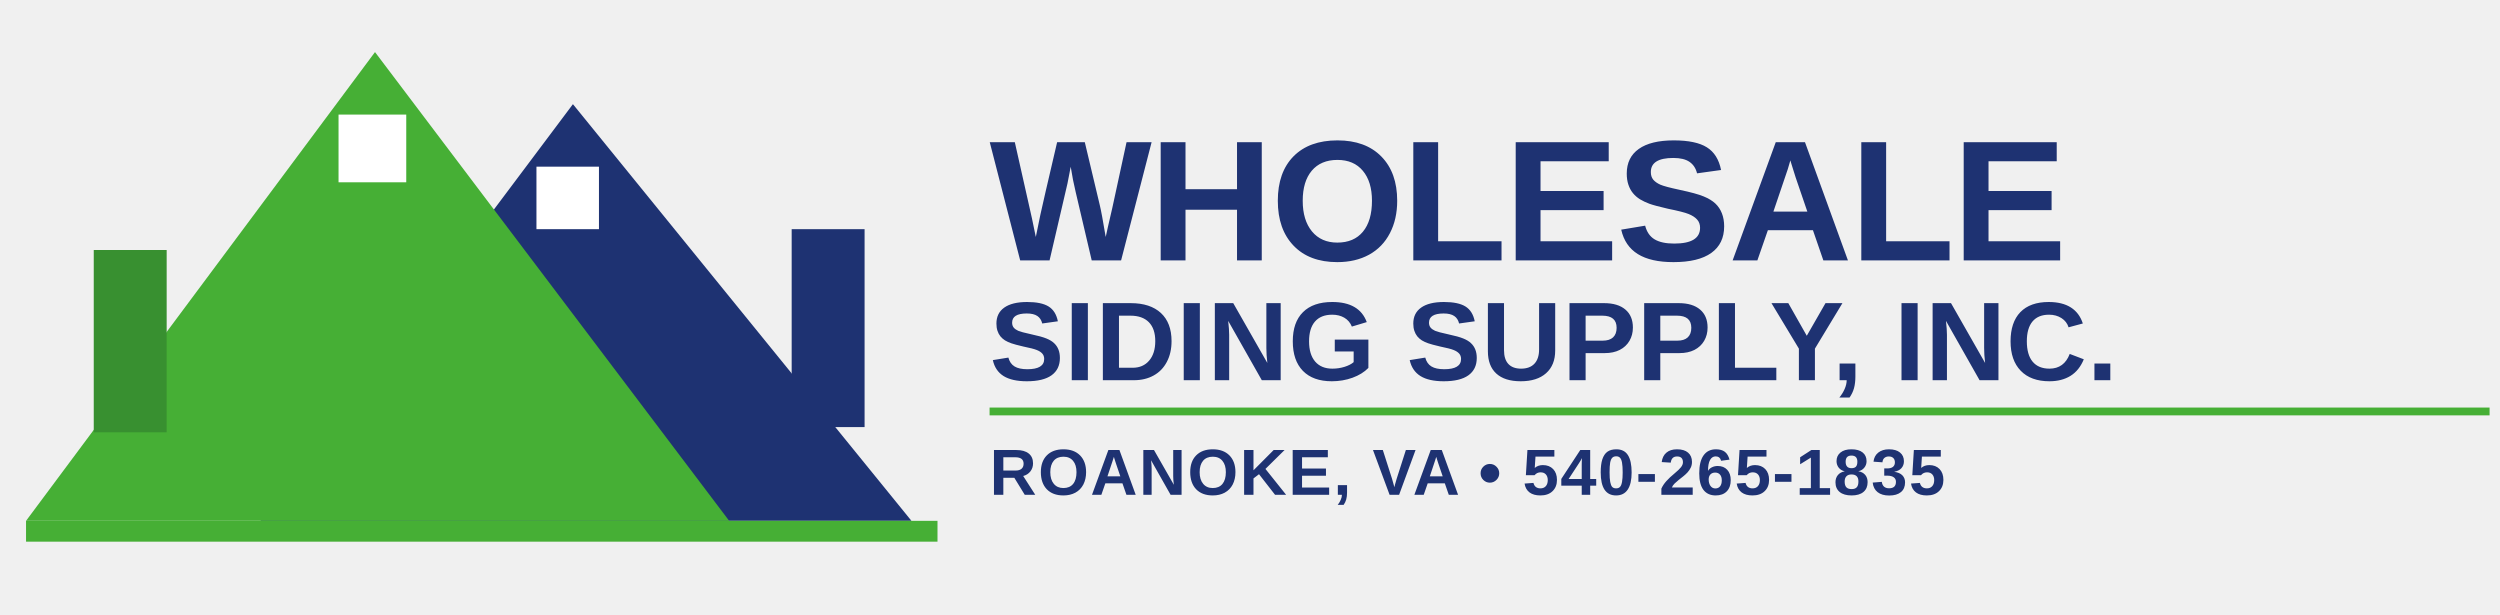
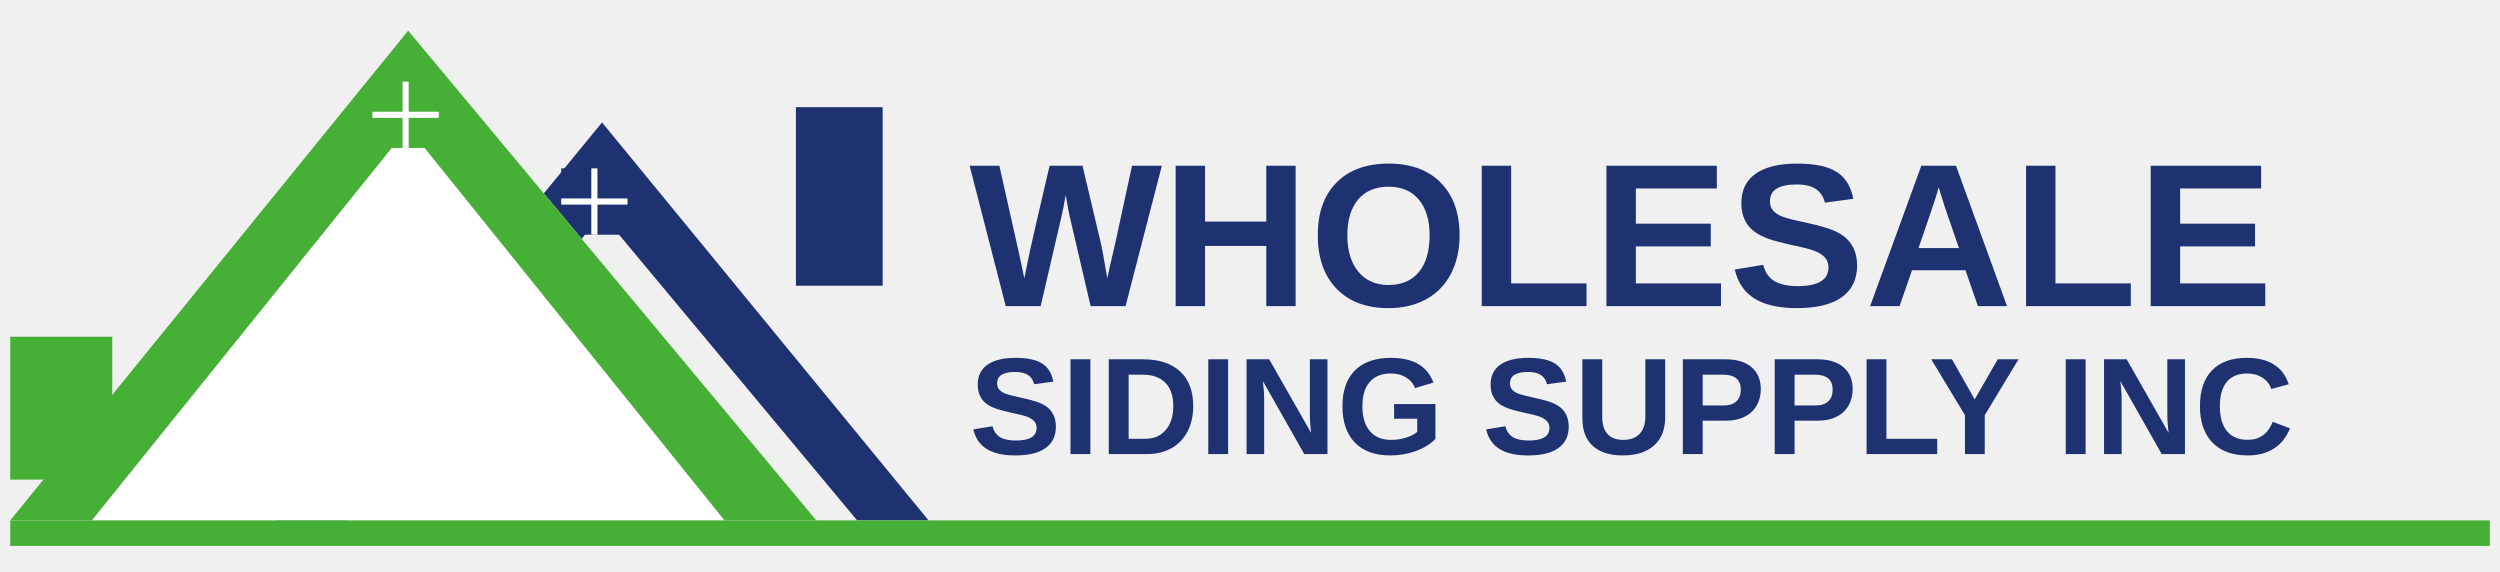
- <svg xmlns="http://www.w3.org/2000/svg" viewBox="0 0 480 118" role="img" aria-label="Wholesale Siding Supply, Inc.">
-   <polygon points="110,20 50,100 175,100" fill="#1e3272" />
-   <rect x="152" y="44" width="14" height="38" fill="#1e3272" />
-   <rect x="103" y="32" width="12" height="12" fill="#fff" />
-   <polygon points="72,10 5,100 140,100" fill="#46AF35" />
-   <rect x="18" y="48" width="14" height="35" fill="#389030" />
-   <rect x="65" y="22" width="13" height="13" fill="#fff" />
-   <rect x="5" y="100" width="175" height="4" fill="#46AF35" />
-   <text x="190" y="50" font-family="'Arial Black','Arial',sans-serif" font-size="33" font-weight="900" fill="#1e3272" letter-spacing="-0.5">WHOLESALE</text>
-   <text x="190" y="73" font-family="'Arial Black','Arial',sans-serif" font-size="21.5" font-weight="900" fill="#1e3272">SIDING SUPPLY, INC.</text>
-   <line x1="190" y1="79" x2="478" y2="79" stroke="#46AF35" stroke-width="1.5" />
-   <text x="190" y="95" font-family="'Arial','Helvetica',sans-serif" font-size="12.5" font-weight="700" fill="#1e3272" letter-spacing="0.3">ROANOKE, VA  •  540-265-1835</text>
+ <svg xmlns="http://www.w3.org/2000/svg" viewBox="0 0 490 112" role="img" aria-label="Wholesale Siding Supply, Inc.">
+   <path fill-rule="evenodd" fill="#1e3272" d="     M 118,24  L 54,102  L 182,102  Z     M 118,42  L 68,102  L 168,102  Z   " />
+   <rect x="156" y="21" width="17" height="35" fill="#1e3272" />
+   <rect x="110" y="33" width="13" height="13" fill="#1e3272" />
+   <line x1="116.5" y1="33" x2="116.5" y2="46" stroke="#fff" stroke-width="1.2" />
+   <line x1="110" y1="39.5" x2="123" y2="39.5" stroke="#fff" stroke-width="1.2" />
+   <polygon points="80,6 2,102 160,102" fill="#fff" />
+   <path fill-rule="evenodd" fill="#46AF35" d="     M 80,6   L 2,102   L 160,102  Z     M 80,25  L 18,102  L 142,102  Z   " />
+   <rect x="2" y="66" width="20" height="28" fill="#46AF35" />
+   <rect x="73" y="16" width="13" height="13" fill="#46AF35" />
+   <line x1="79.5" y1="16" x2="79.5" y2="29" stroke="#fff" stroke-width="1.2" />
+   <line x1="73" y1="22.5" x2="86" y2="22.5" stroke="#fff" stroke-width="1.2" />
+   <rect x="2" y="102" width="486" height="5" fill="#46AF35" />
+   <text x="190" y="60" font-family="'Arial Black','Helvetica Neue',Arial,sans-serif" font-size="40" font-weight="900" fill="#1e3272">WHOLESALE</text>
+   <text x="190" y="89" font-family="'Arial Black','Helvetica Neue',Arial,sans-serif" font-size="27" font-weight="900" fill="#1e3272">SIDING SUPPLY INC</text>
</svg>
